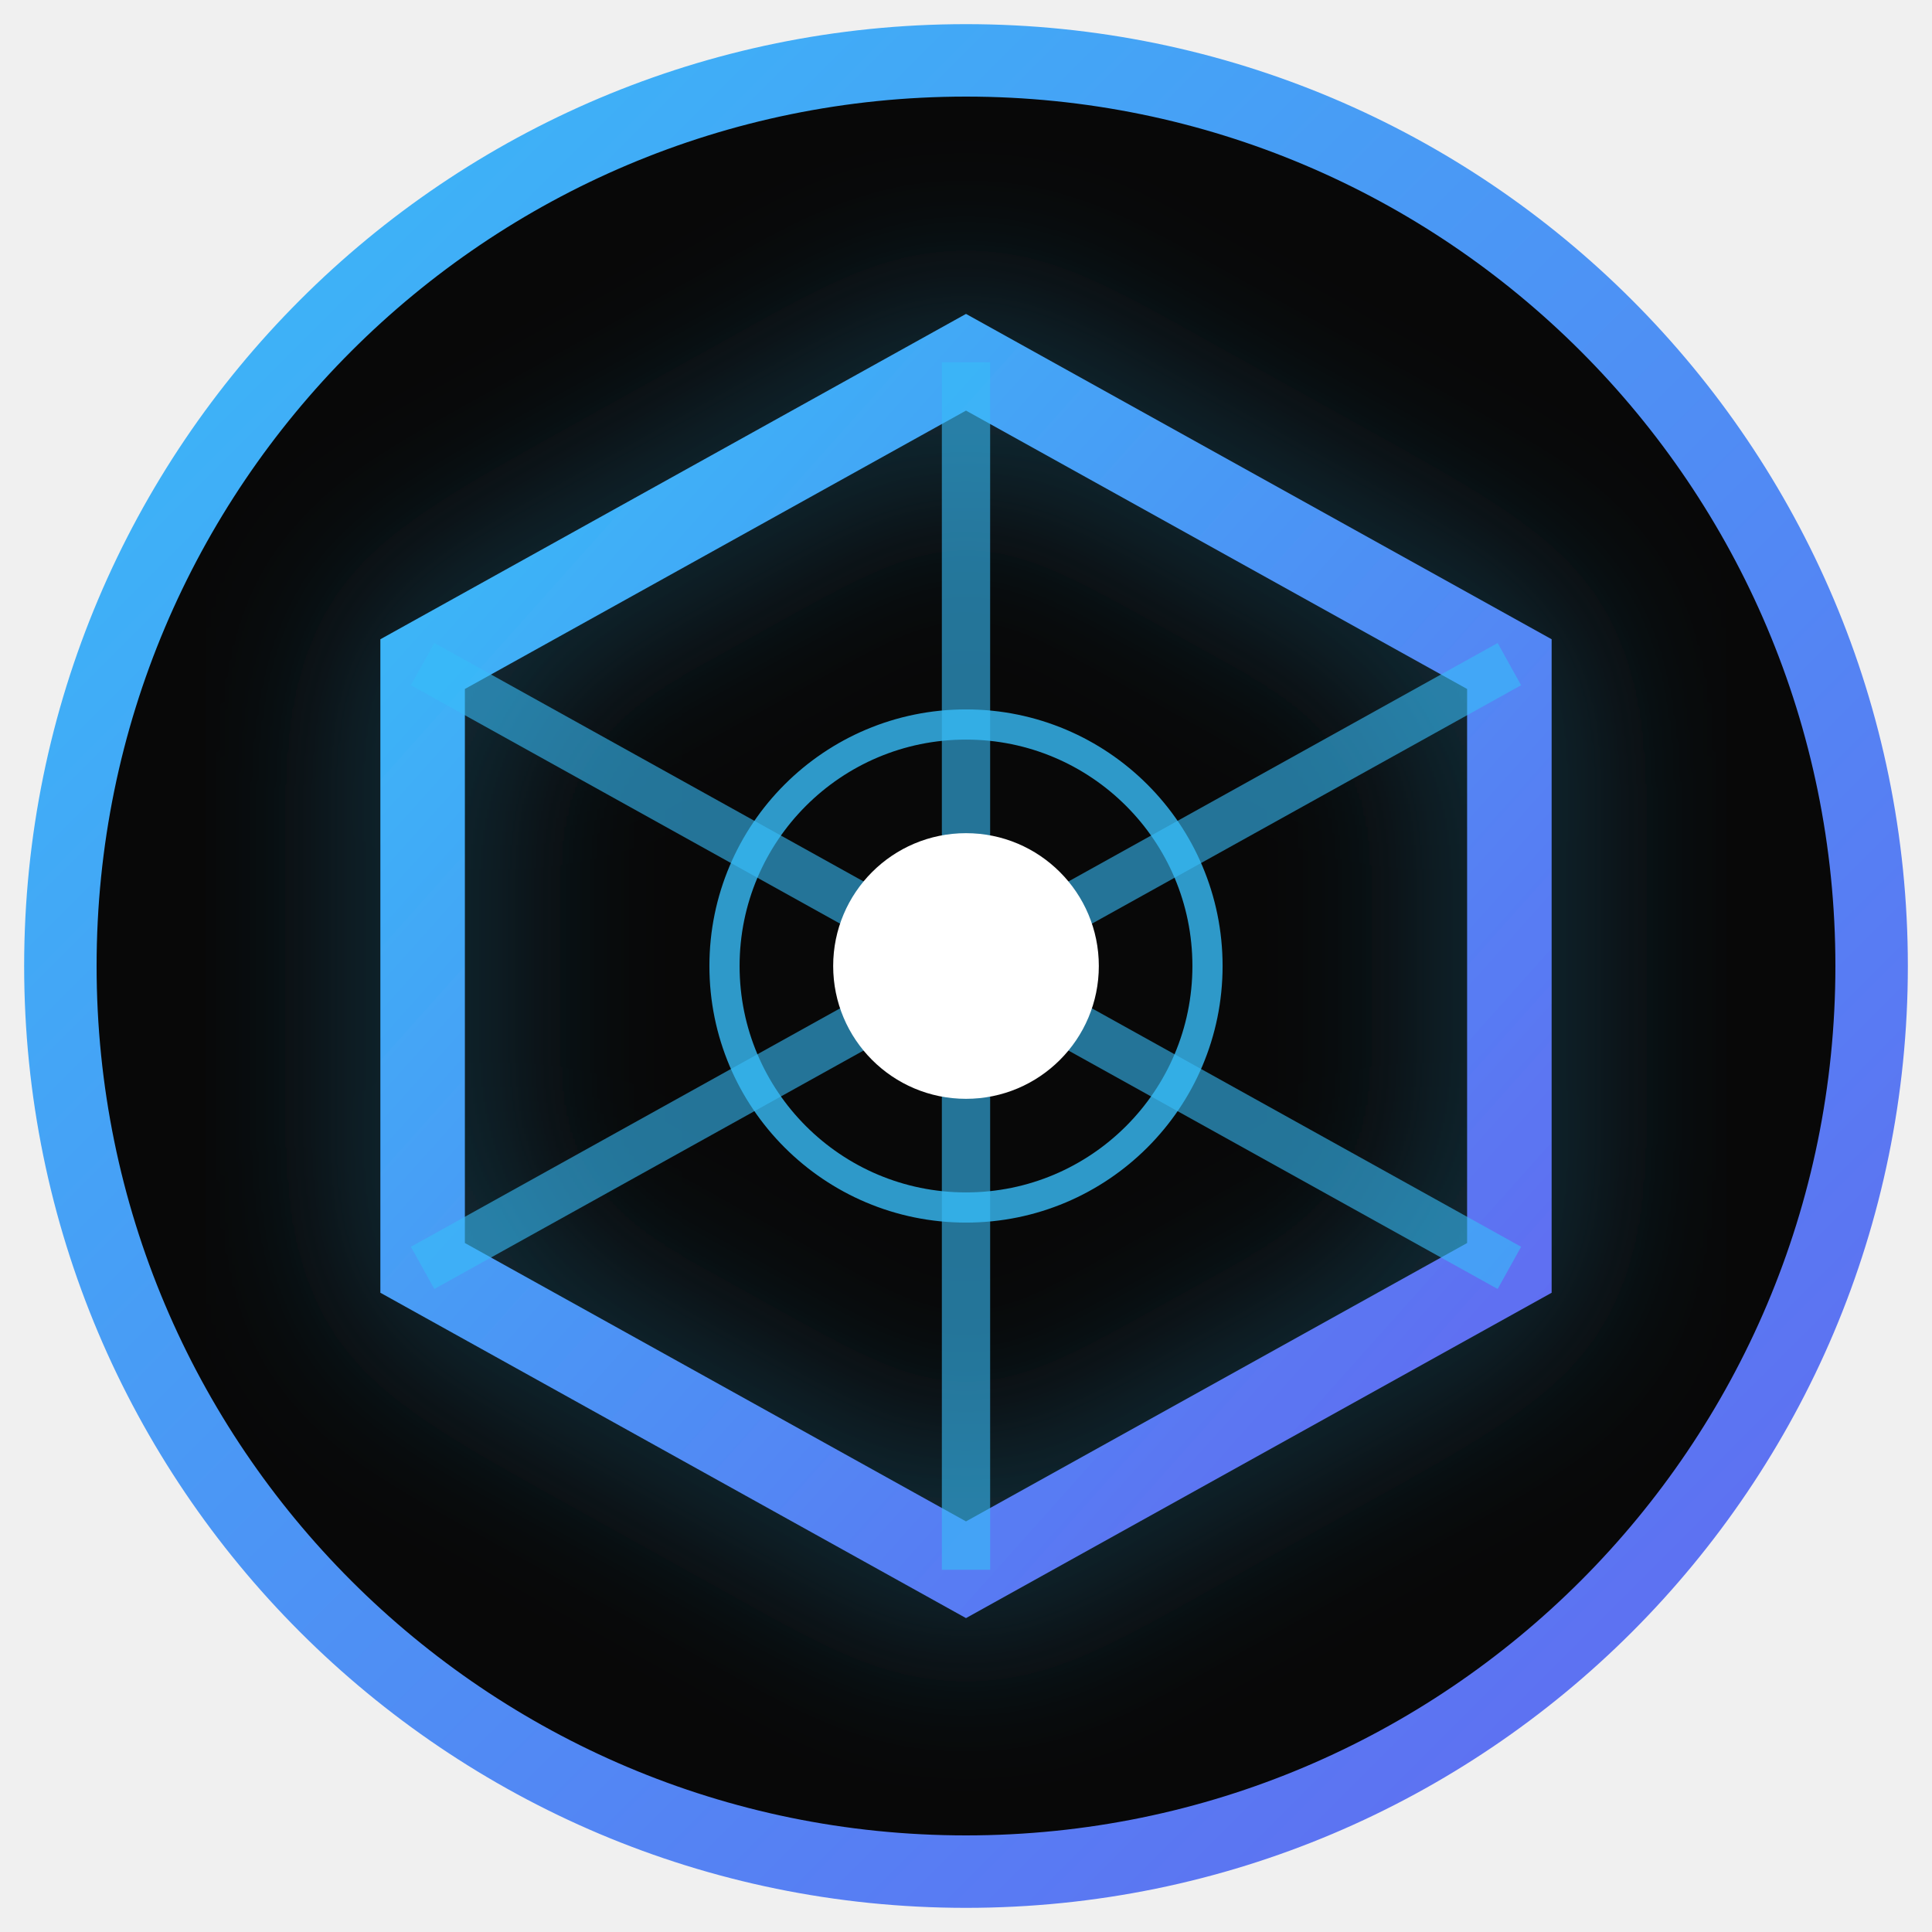
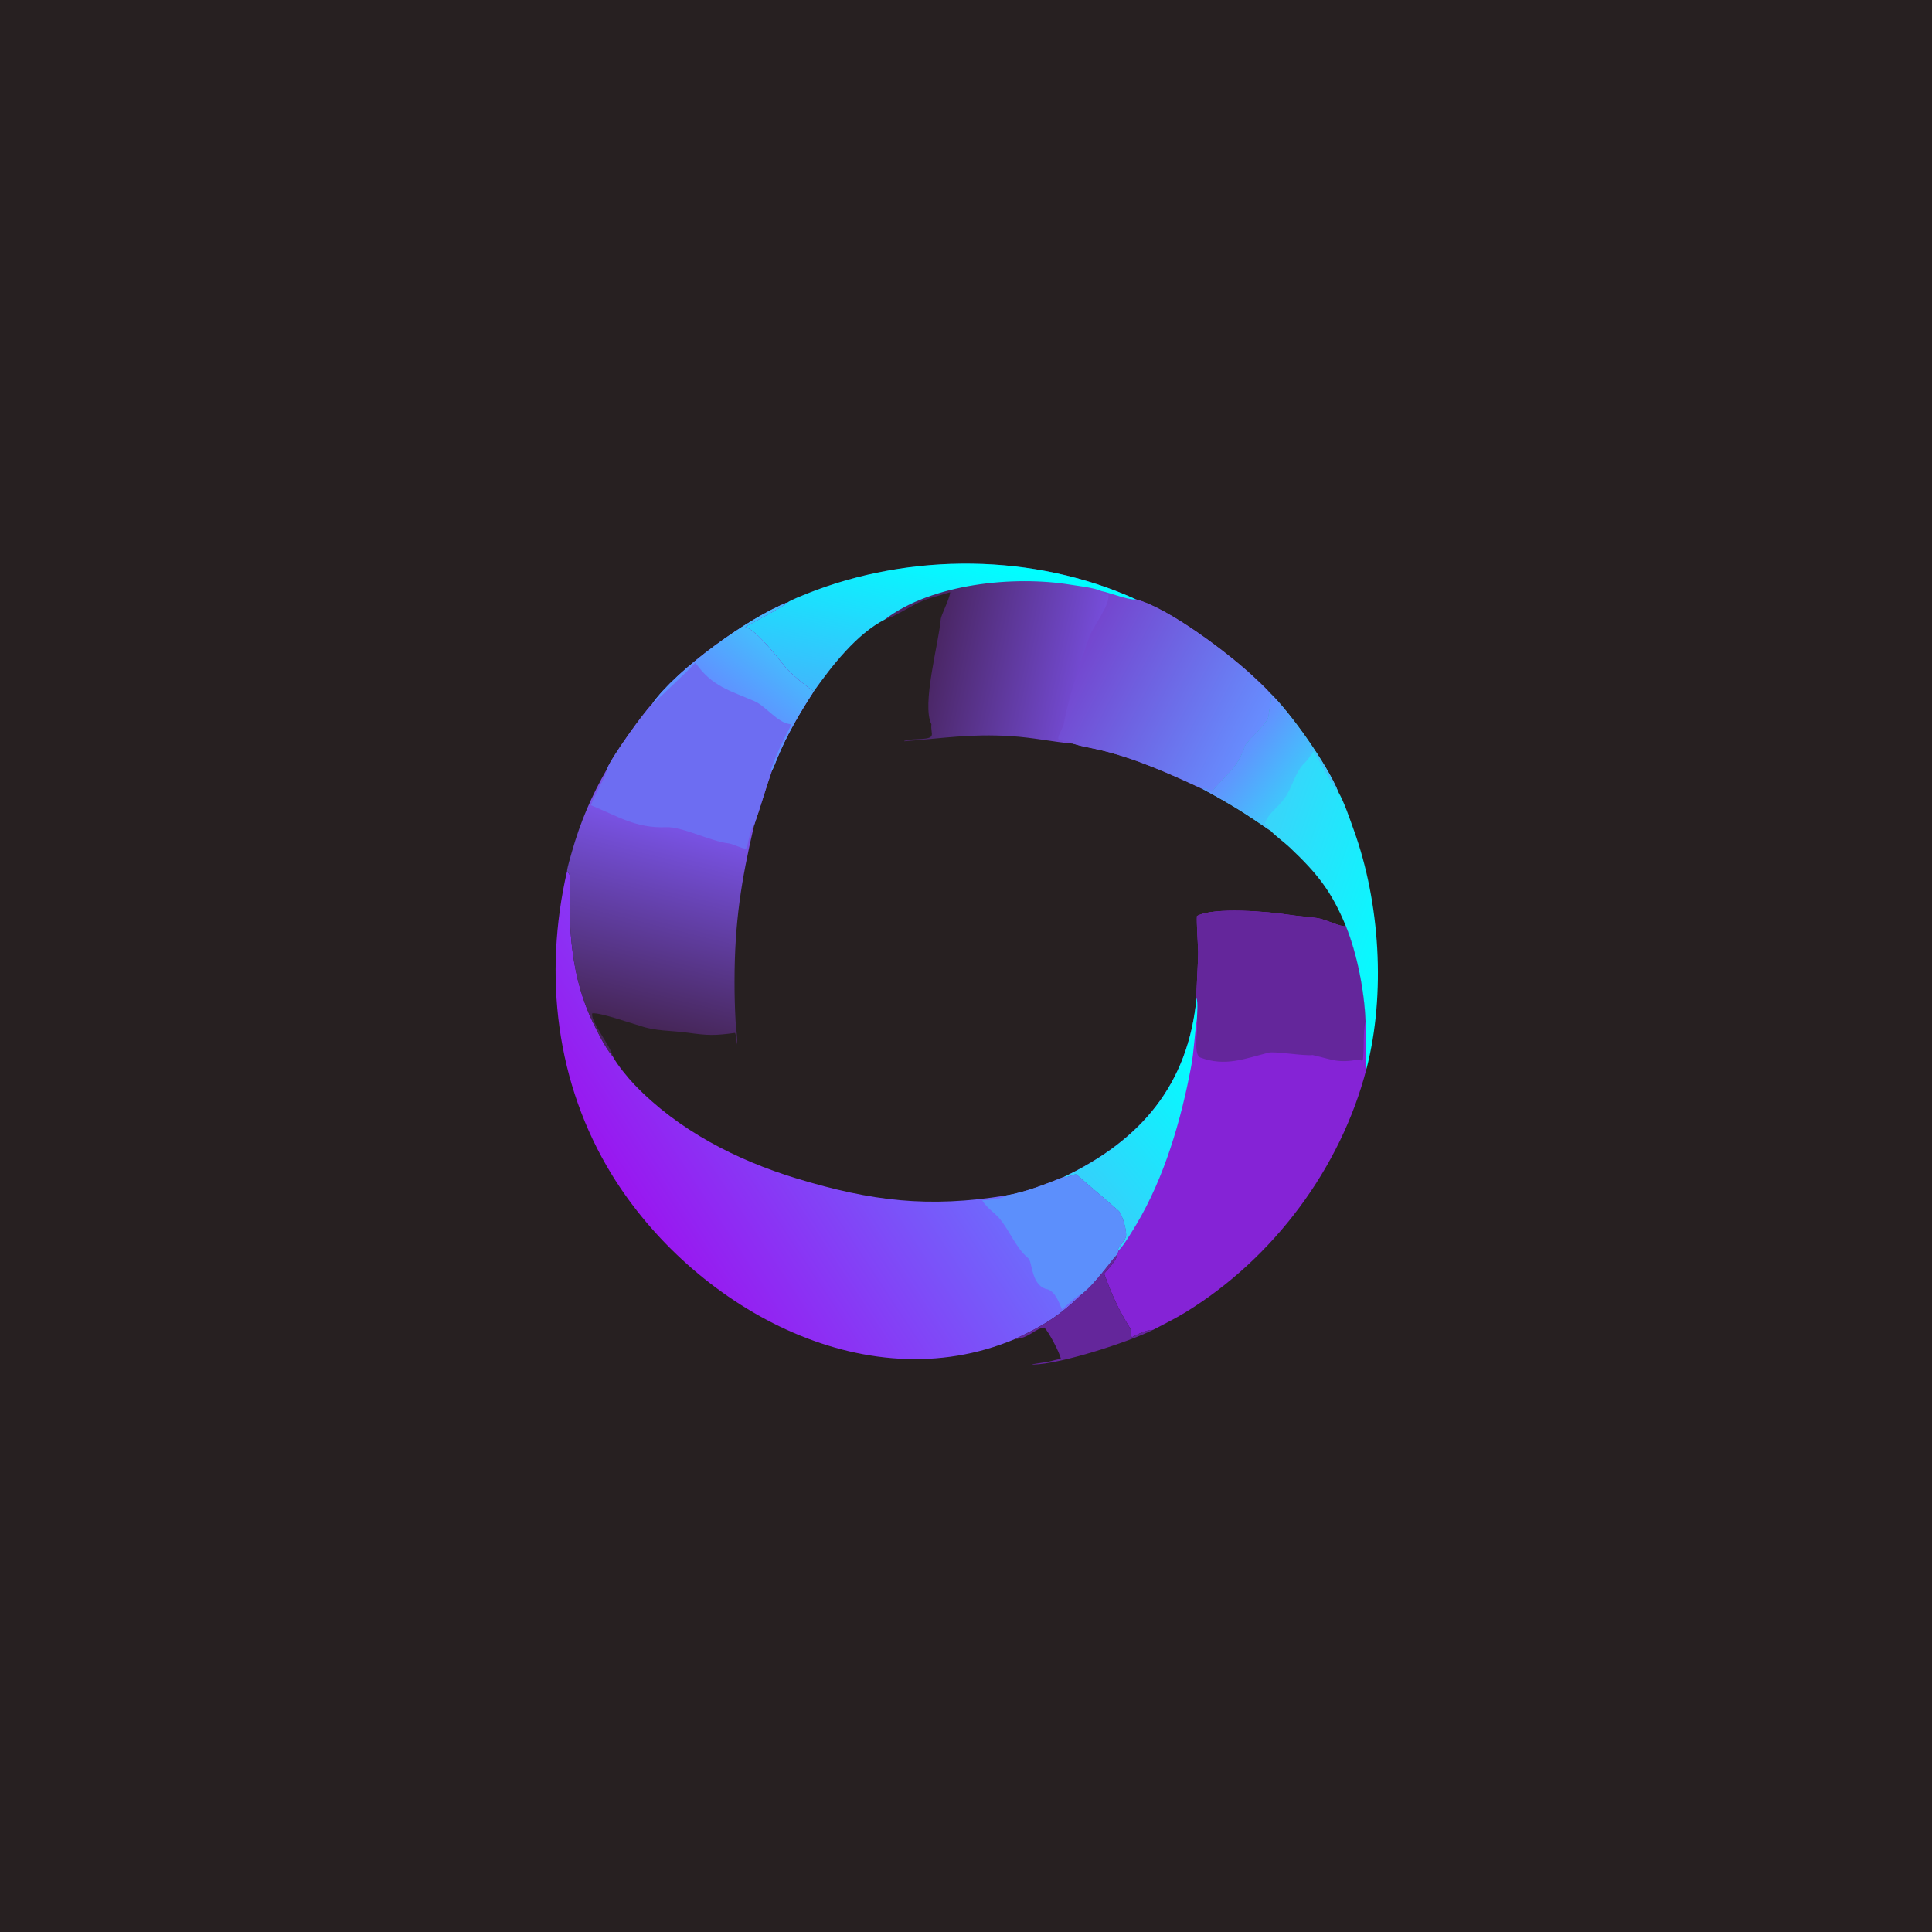
- <svg xmlns="http://www.w3.org/2000/svg" viewBox="0 0 32 32" fill="none">
+ <svg xmlns="http://www.w3.org/2000/svg" width="1024" height="1024" viewBox="0 0 1024 1024">
+   <path fill="#272021" d="M0 0h1024v1024H0z" />
+   <path fill="#272021" d="M417.596 319.205c1.301-1.056 8.399-3.879 10.185-4.591 54.677-21.788 120.136-21.532 174.311 3.068 17.39 4.586 48.909 28.499 62.064 40.775 1.512 1.41 7.492 6.954 8.57 8.463 1.988 3.765.007 8.226-.335 12.499-.339 4.25-11.698 13.523-12.518 16.007-4.01 12.153-10.159 15.113-17.387 24.103l-3.987-1.678-.926.418c15.542 8.415 21.654 12.335 35.881 22.061l.536.553c2.311 2.354 7.002 5.823 9.707 8.387 14.607 13.85 22.011 23.11 29.668 41.65 5.956 14.65 9.806 34.529 10.394 50.177.188 3.048-.092 24.536.202 25.209l.342.064c-13.613 52.724-49.413 100.65-95.992 129.194-5.454 3.342-11.546 6.345-17.226 9.317-3.477-.087-8.091 2.305-11.237 3.943-.49-.902-.047-3.5-.859-4.792-6.239-9.918-9.818-18.075-13.8-28.996 1.913-2.255 6.915-7.401 6.926-10.087-1.534 1.383-3.688 4.405-5.083 6.135-4.055 5.029-8.215 10.323-13.196 14.476-12.46 12.06-20.549 16.919-35.919 24.18-80.343 33.895-171.203-18.134-213.564-87.018-29.829-48.503-36.385-106.058-23.836-160.865.096-1.95 1.95-8.128 2.526-10.152 4.642-16.301 10.351-29.572 18.721-44.246 2.282-6.051 19.166-29.563 23.786-34.208 12.624-18.143 51.478-46.115 72.046-54.046" />
  <defs>
-     <linearGradient id="brandGrad" x1="0%" y1="0%" x2="100%" y2="100%">
-       <stop offset="0%" stop-color="#38BDF8" />
-       <stop offset="100%" stop-color="#6366F1" />
+     <linearGradient id="a" x1="337.608" x2="471.049" y1="641.343" y2="553.266" gradientUnits="userSpaceOnUse">
+       <stop offset="0" stop-color="#9917f0" />
+       <stop offset="1" stop-color="#6f69fc" />
    </linearGradient>
-     <filter id="glow" x="-20%" y="-20%" width="140%" height="140%">
-       <feDropShadow dx="0" dy="0" stdDeviation="1.5" flood-color="#38BDF8" flood-opacity="0.4" />
-     </filter>
  </defs>
-   {/* Dark Circular Base with subtle border */}
-   <circle cx="16" cy="16" r="15" fill="#080808" stroke="url(#brandGrad)" stroke-width="1.2" />
-   
-   {/* Prismatic Hexagonal Crystal */}
-   <polygon points="16,6 25,11 25,21 16,26 7,21 7,11" stroke="url(#brandGrad)" stroke-width="1.4" fill="none" filter="url(#glow)" />
-   
-   {/* Inner Core Refraction Axes */}
-   <path d="M16 6L16 26M7 11L25 21M7 21L25 11" stroke="#38BDF8" stroke-width="0.8" stroke-opacity="0.6" />
-   
-   {/* Radiant Core Singularity */}
-   <circle cx="16" cy="16" r="2.2" fill="#FFFFFF" />
-   <circle cx="16" cy="16" r="4" stroke="#38BDF8" stroke-width="0.5" stroke-opacity="0.8" />
+   <path fill="url(#a)" d="M300.517 461.857c1.592 1.52 1.634 2.279 1.564 4.462-.833 26.014.693 51.881 12.258 75.754 2.435 5.025 6.59 13.504 10.447 17.868 2.31 4.368 8.041 11.349 11.51 14.967 23.166 24.163 54.254 40.07 85.905 49.684 39.853 12.106 69.925 15.67 110.992 9.029 10.441-1.781 20.881-5.934 30.717-9.849 2.575.62 5.733-2.106 6.798-1.154 7.188 6.422 15.072 12.788 22.201 19.186 1.837 1.649 4.681 11.084 3.795 13.865-.753 2.367-4.232 5.729-4.127 6.677l.533.099-.995 2.504c-1.534 1.383-3.688 4.405-5.083 6.135-4.055 5.029-8.215 10.323-13.196 14.476-12.46 12.06-20.549 16.919-35.919 24.18-80.343 33.895-171.203-18.134-213.564-87.018-29.829-48.503-36.385-106.058-23.836-160.865" />
+   <path fill="#5c8ffc" d="M563.91 623.772c2.575.62 5.733-2.106 6.798-1.154 7.188 6.422 15.072 12.788 22.201 19.186 1.837 1.649 4.681 11.084 3.795 13.865-.753 2.367-4.232 5.729-4.127 6.677l.533.099-.995 2.504c-1.534 1.383-3.688 4.405-5.083 6.135-4.055 5.029-8.215 10.323-13.196 14.476-2.678.718-8.536 6.394-10.933 8.511-1.683-3.935-3.463-9.095-7.443-10.647-9.101-1.614-8.098-14.544-10.466-16.526-6.498-5.438-9.669-14.27-15.073-20.868-2.698-3.295-6.612-5.446-9.337-9.785 3.424-.335 10.253-.518 12.609-2.624 10.441-1.781 20.881-5.934 30.717-9.849" />
+   <path fill="#8523d6" d="M634.198 528.876c-.311-1.83.961-20.466.856-24.313-.123-4.465-.877-15.086-.658-19.03 8.736-4.925 38.407-2.306 48.391-.733 5.153.812 10.582 1.093 15.736 1.866 3.949.592 11.899 4.682 14.842 4.254 5.956 14.65 9.806 34.529 10.394 50.177.188 3.048-.092 24.536.202 25.209l.342.064c-13.613 52.724-49.413 100.65-95.992 129.194-5.454 3.342-11.546 6.345-17.226 9.317-3.477-.087-8.091 2.305-11.237 3.943-.49-.902-.047-3.5-.859-4.792-6.239-9.918-9.818-18.075-13.8-28.996 1.913-2.255 6.915-7.401 6.926-10.087l.995-2.504-.533-.099c-.105-.948 3.374-4.31 4.127-6.677.886-2.781-1.958-12.216-3.795-13.865-7.129-6.398-15.013-12.764-22.201-19.186-1.065-.952-4.223 1.774-6.798 1.154 40.78-19.475 65.905-48.846 70.288-94.896" />
+   <path fill="#64269b" d="M634.198 528.876c-.311-1.83.961-20.466.856-24.313-.123-4.465-.877-15.086-.658-19.03 8.736-4.925 38.407-2.306 48.391-.733 5.153.812 10.582 1.093 15.736 1.866 3.949.592 11.899 4.682 14.842 4.254 5.956 14.65 9.806 34.529 10.394 50.177l-.011.165c-1.51 6.834-.479 13.67-1.381 20.561l-.552.417-1.379-.69c-11.591 2.012-13.365.257-24.71-2.364-4.596.593-20.038-2.095-23.32-1.27-12.47 3.137-23 7.594-36.202 2.602-4.075-1.542-.919-15.568-1.799-20.659.111-3 .559-8.341-.207-10.983" />
+   <defs>
+     <linearGradient id="b" x1="578.532" x2="649.711" y1="631.745" y2="572.469" gradientUnits="userSpaceOnUse">
+       <stop offset="0" stop-color="#34d1fb" />
+       <stop offset="1" stop-color="#0ff" />
+     </linearGradient>
+   </defs>
+   <path fill="url(#b)" d="M634.198 528.876c.766 2.642.318 7.983.207 10.983-1.234 8.085-1.547 17.256-3.035 25.209-5.354 28.601-14.153 58.912-29.148 84.018-1.509 2.526-7.109 11.864-9.112 13.359l-.533-.099c-.105-.948 3.374-4.31 4.127-6.677.886-2.781-1.958-12.216-3.795-13.865-7.129-6.398-15.013-12.764-22.201-19.186-1.065-.952-4.223 1.774-6.798 1.154 40.78-19.475 65.905-48.846 70.288-94.896" />
+   <defs>
+     <linearGradient id="c" x1="495.353" x2="578.27" y1="342.751" y2="359.963" gradientUnits="userSpaceOnUse">
+       <stop offset="0" stop-color="#4a2664" />
+       <stop offset="1" stop-color="#764dda" />
+     </linearGradient>
+   </defs>
+   <path fill="url(#c)" d="M417.596 319.205c1.301-1.056 8.399-3.879 10.185-4.591 54.677-21.788 120.136-21.532 174.311 3.068 17.39 4.586 48.909 28.499 62.064 40.775 1.512 1.41 7.492 6.954 8.57 8.463 1.988 3.765.007 8.226-.335 12.499-.339 4.25-11.698 13.523-12.518 16.007-4.01 12.153-10.159 15.113-17.387 24.103l-3.987-1.678-.926.418c-17.535-8.151-35.491-16.233-54.388-20.726-4.338-1.031-9.667-1.887-13.84-3.184l-.665-.21c-10.699-.915-20.932-3.24-32.866-3.977-21.671-1.34-35.869 1.115-56.556 2.737l.099-.303c2.258-.502 4.048-.755 6.365-.817 11.622-.31 7.25-2.13 7.948-7.953-5.283-10.092 3.833-42.791 4.902-55.327.254-2.983 4.567-10.321 5.039-14.616-6.118 1.97-10.605 2.726-16.705 5.515-4.235 1.937-13.975 8.064-17.868 8.886-14.985 7.65-28.122 24.589-37.705 38.102-3.352-1.767-12.513-9.632-15.039-12.699-4.206-5.105-15.103-19.591-21.407-21.403 3.472-2.085 21.276-11.383 22.709-13.089" />
+   <defs>
+     <linearGradient id="d" x1="570.27" x2="663.049" y1="348.751" y2="397.563" gradientUnits="userSpaceOnUse">
+       <stop offset="0" stop-color="#7446ce" />
+       <stop offset="1" stop-color="#668eff" />
+     </linearGradient>
+   </defs>
+   <path fill="url(#d)" d="M583.893 313.304c4.935 1.016 14.522 4.913 18.199 4.378 17.39 4.586 48.909 28.499 62.064 40.775 1.512 1.41 7.492 6.954 8.57 8.463 1.988 3.765.007 8.226-.335 12.499-.339 4.25-11.698 13.523-12.518 16.007-4.01 12.153-10.159 15.113-17.387 24.103l-3.987-1.678-.926.418c-17.535-8.151-35.491-16.233-54.388-20.726-4.338-1.031-9.667-1.887-13.84-3.184l-.665-.21c-2.444-2.278-4.997-.782-7.833-2.479.138-2.676 2.565-5.567 3.026-8.128 2.868-15.789 8.468-31.349 13.682-46.507 1.485-4.317 12.156-18.444 9.58-22.222-1.759-.256-1.92-.458-3.242-1.509" />
+   <defs>
+     <linearGradient id="e" x1="481.394" x2="497.628" y1="375.535" y2="292.395" gradientUnits="userSpaceOnUse">
+       <stop offset="0" stop-color="#3fb8fc" />
+       <stop offset="1" stop-color="#0ff" />
+     </linearGradient>
+   </defs>
+   <path fill="url(#e)" d="M417.596 319.205c1.301-1.056 8.399-3.879 10.185-4.591 54.677-21.788 120.136-21.532 174.311 3.068-3.677.535-13.264-3.362-18.199-4.378-4.838-1.992-11.32-2.559-16.498-3.406-30.038-4.917-73.548-.549-98.357 18.396-14.985 7.65-28.122 24.589-37.705 38.102-3.352-1.767-12.513-9.632-15.039-12.699-4.206-5.105-15.103-19.591-21.407-21.403 3.472-2.085 21.276-11.383 22.709-13.089" />
+   <defs>
+     <linearGradient id="f" x1="335.774" x2="361.295" y1="542.593" y2="438.746" gradientUnits="userSpaceOnUse">
+       <stop offset="0" stop-color="#462658" />
+       <stop offset="1" stop-color="#7953e5" />
+     </linearGradient>
+   </defs>
+   <path fill="url(#f)" d="M345.55 373.251c12.624-18.143 51.478-46.115 72.046-54.046-1.433 1.706-19.237 11.004-22.709 13.089 6.304 1.812 17.201 16.298 21.407 21.403 2.526 3.067 11.687 10.932 15.039 12.699-7.568 11.674-14.355 23.111-19.604 36.028-.77 1.895-1.721 4.343-2.621 6.149-3.357 9.624-6.138 19.464-9.407 28.793-6.917 29.742-10.351 51.604-10.388 82.652-.017 7.135.173 14.269.569 21.394.229 3.673 1.072 8.879.807 12.232-.374-1.614-.575-5.356-1.105-6.187-10.777 1.443-14.167 1.426-25.072-.1-8.671-1.213-17.16-.708-25.821-3.854-5.548-1.515-20.233-6.779-24.753-6.441-1.349 3.925 9.888 17.5 10.848 22.879-3.857-4.364-8.012-12.843-10.447-17.868-11.565-23.873-13.091-49.74-12.258-75.754.07-2.183.028-2.942-1.564-4.462.096-1.95 1.95-8.128 2.526-10.152 4.642-16.301 10.351-29.572 18.721-44.246 2.282-6.051 19.166-29.563 23.786-34.208" />
+   <path fill="#6d6df2" d="M345.55 373.251c12.624-18.143 51.478-46.115 72.046-54.046-1.433 1.706-19.237 11.004-22.709 13.089 6.304 1.812 17.201 16.298 21.407 21.403 2.526 3.067 11.687 10.932 15.039 12.699-7.568 11.674-14.355 23.111-19.604 36.028-.77 1.895-1.721 4.343-2.621 6.149-3.357 9.624-6.138 19.464-9.407 28.793-2.228 1.882-2.905 9.819-4.299 12.556-2.658-.308-7.177-2.717-9.394-2.952-8.982-.952-24.524-8.875-32.708-8.545-16.517.665-25.675-5.807-40.111-11.632 1.678-5.184 8.495-16.115 8.575-19.334 2.282-6.051 19.166-29.563 23.786-34.208" />
+   <defs>
+     <linearGradient id="g" x1="391.002" x2="411.513" y1="370.882" y2="344.321" gradientUnits="userSpaceOnUse">
+       <stop offset="0" stop-color="#5f92ff" />
+       <stop offset="1" stop-color="#45bdfe" />
+     </linearGradient>
+   </defs>
+   <path fill="url(#g)" d="M345.55 373.251c12.624-18.143 51.478-46.115 72.046-54.046-1.433 1.706-19.237 11.004-22.709 13.089 6.304 1.812 17.201 16.298 21.407 21.403 2.526 3.067 11.687 10.932 15.039 12.699-7.568 11.674-14.355 23.111-19.604 36.028-.77 1.895-1.721 4.343-2.621 6.149l-.695-.114c3.071-8.743 6.578-15.918 10.858-24.055l-.278-.593c-6.581-.382-13.177-9.593-18.903-12.083-13.003-5.657-22.676-7.797-31.509-20.43-1.853 2.054-22.301 21.782-23.031 21.953" />
+   <defs>
+     <linearGradient id="h" x1="661.257" x2="748.163" y1="461.357" y2="491.322" gradientUnits="userSpaceOnUse">
+       <stop offset="0" stop-color="#3ad4fa" />
+       <stop offset="1" stop-color="#0ff" />
+     </linearGradient>
+   </defs>
+   <path fill="url(#h)" d="M672.726 366.92c10.888 10.171 31.055 38.791 36.558 52.734 3.185 5.412 6.093 14.272 8.262 20.265 13.854 38.279 16.978 86.889 6.757 126.451l-.342-.064c-.294-.673-.014-22.161-.202-25.209-.588-15.648-4.438-35.527-10.394-50.177-7.657-18.54-15.061-27.8-29.668-41.65-2.705-2.564-7.396-6.033-9.707-8.387l-.536-.553c-14.227-9.726-20.339-13.646-35.881-22.061l.926-.418 3.987 1.678c7.228-8.99 13.377-11.95 17.387-24.103.82-2.484 12.179-11.757 12.518-16.007.342-4.273 2.323-8.734.335-12.499" />
+   <defs>
+     <linearGradient id="i" x1="686.385" x2="656.573" y1="415.133" y2="393.341" gradientUnits="userSpaceOnUse">
+       <stop offset="0" stop-color="#40c5fc" />
+       <stop offset="1" stop-color="#668cfe" />
+     </linearGradient>
+   </defs>
+   <path fill="url(#i)" d="M672.726 366.92c10.888 10.171 31.055 38.791 36.558 52.734-2.878-2.668-10.244-17.042-13.073-21.365-.126.079-2.971 4.485-4.579 5.937-4.884 4.41-6.66 12.998-10.432 18.363-3.455 5.322-8.878 8.144-10.777 13.797 1.077 1.17 2.533 2.511 3.031 3.944-14.227-9.726-20.339-13.646-35.881-22.061l.926-.418 3.987 1.678c7.228-8.99 13.377-11.95 17.387-24.103.82-2.484 12.179-11.757 12.518-16.007.342-4.273 2.323-8.734.335-12.499" />
+   <path fill="#64269b" d="M573.836 685.56c4.981-4.153 9.141-9.447 13.196-14.476 1.395-1.73 3.549-4.752 5.083-6.135-.011 2.686-5.013 7.832-6.926 10.087 3.982 10.921 7.561 19.078 13.8 28.996.812 1.292.369 3.89.859 4.792 3.146-1.638 7.76-4.03 11.237-3.943-11.743 5.904-48.142 18.101-63.578 18.388l-.362-.177c.069-.062 7.247-1.073 8.361-1.307 2.149-.45 4.72-1.358 6.782-1.5-.628-3.378-6.384-14.224-8.759-16.665-4.877.409-8.154 5.756-15.612 6.12 15.37-7.261 23.459-12.12 35.919-24.18" />
</svg>
